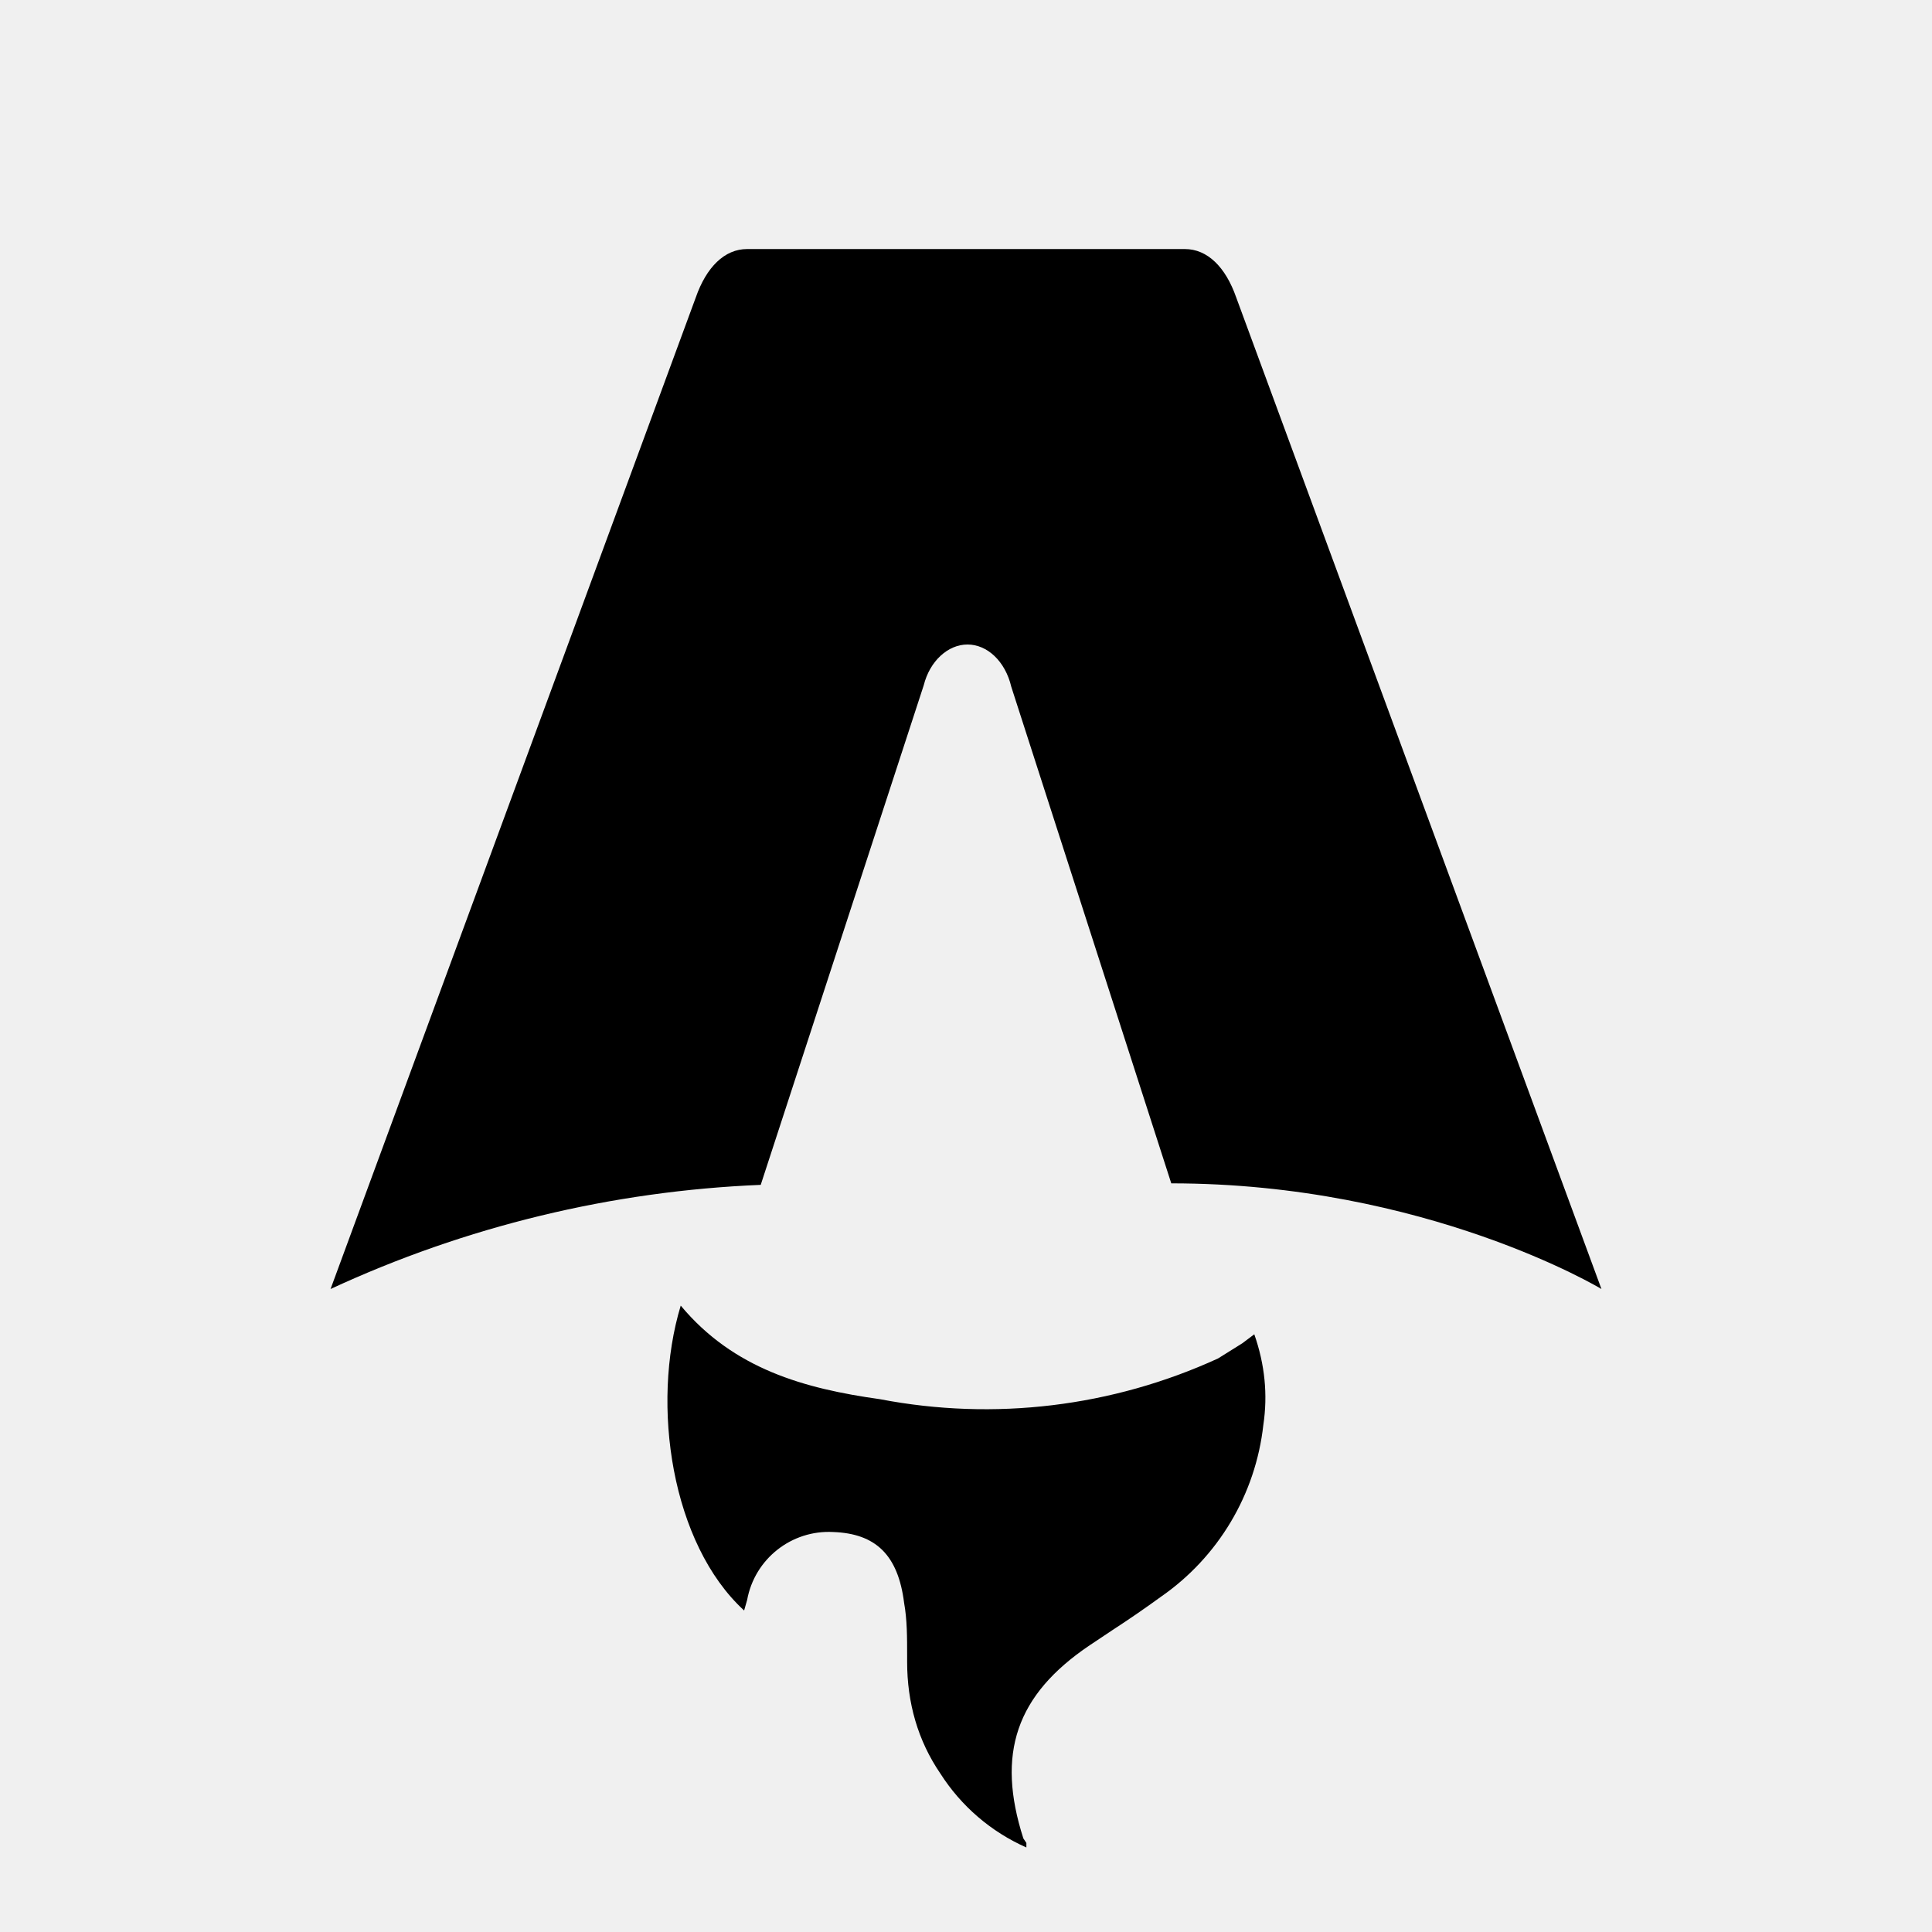
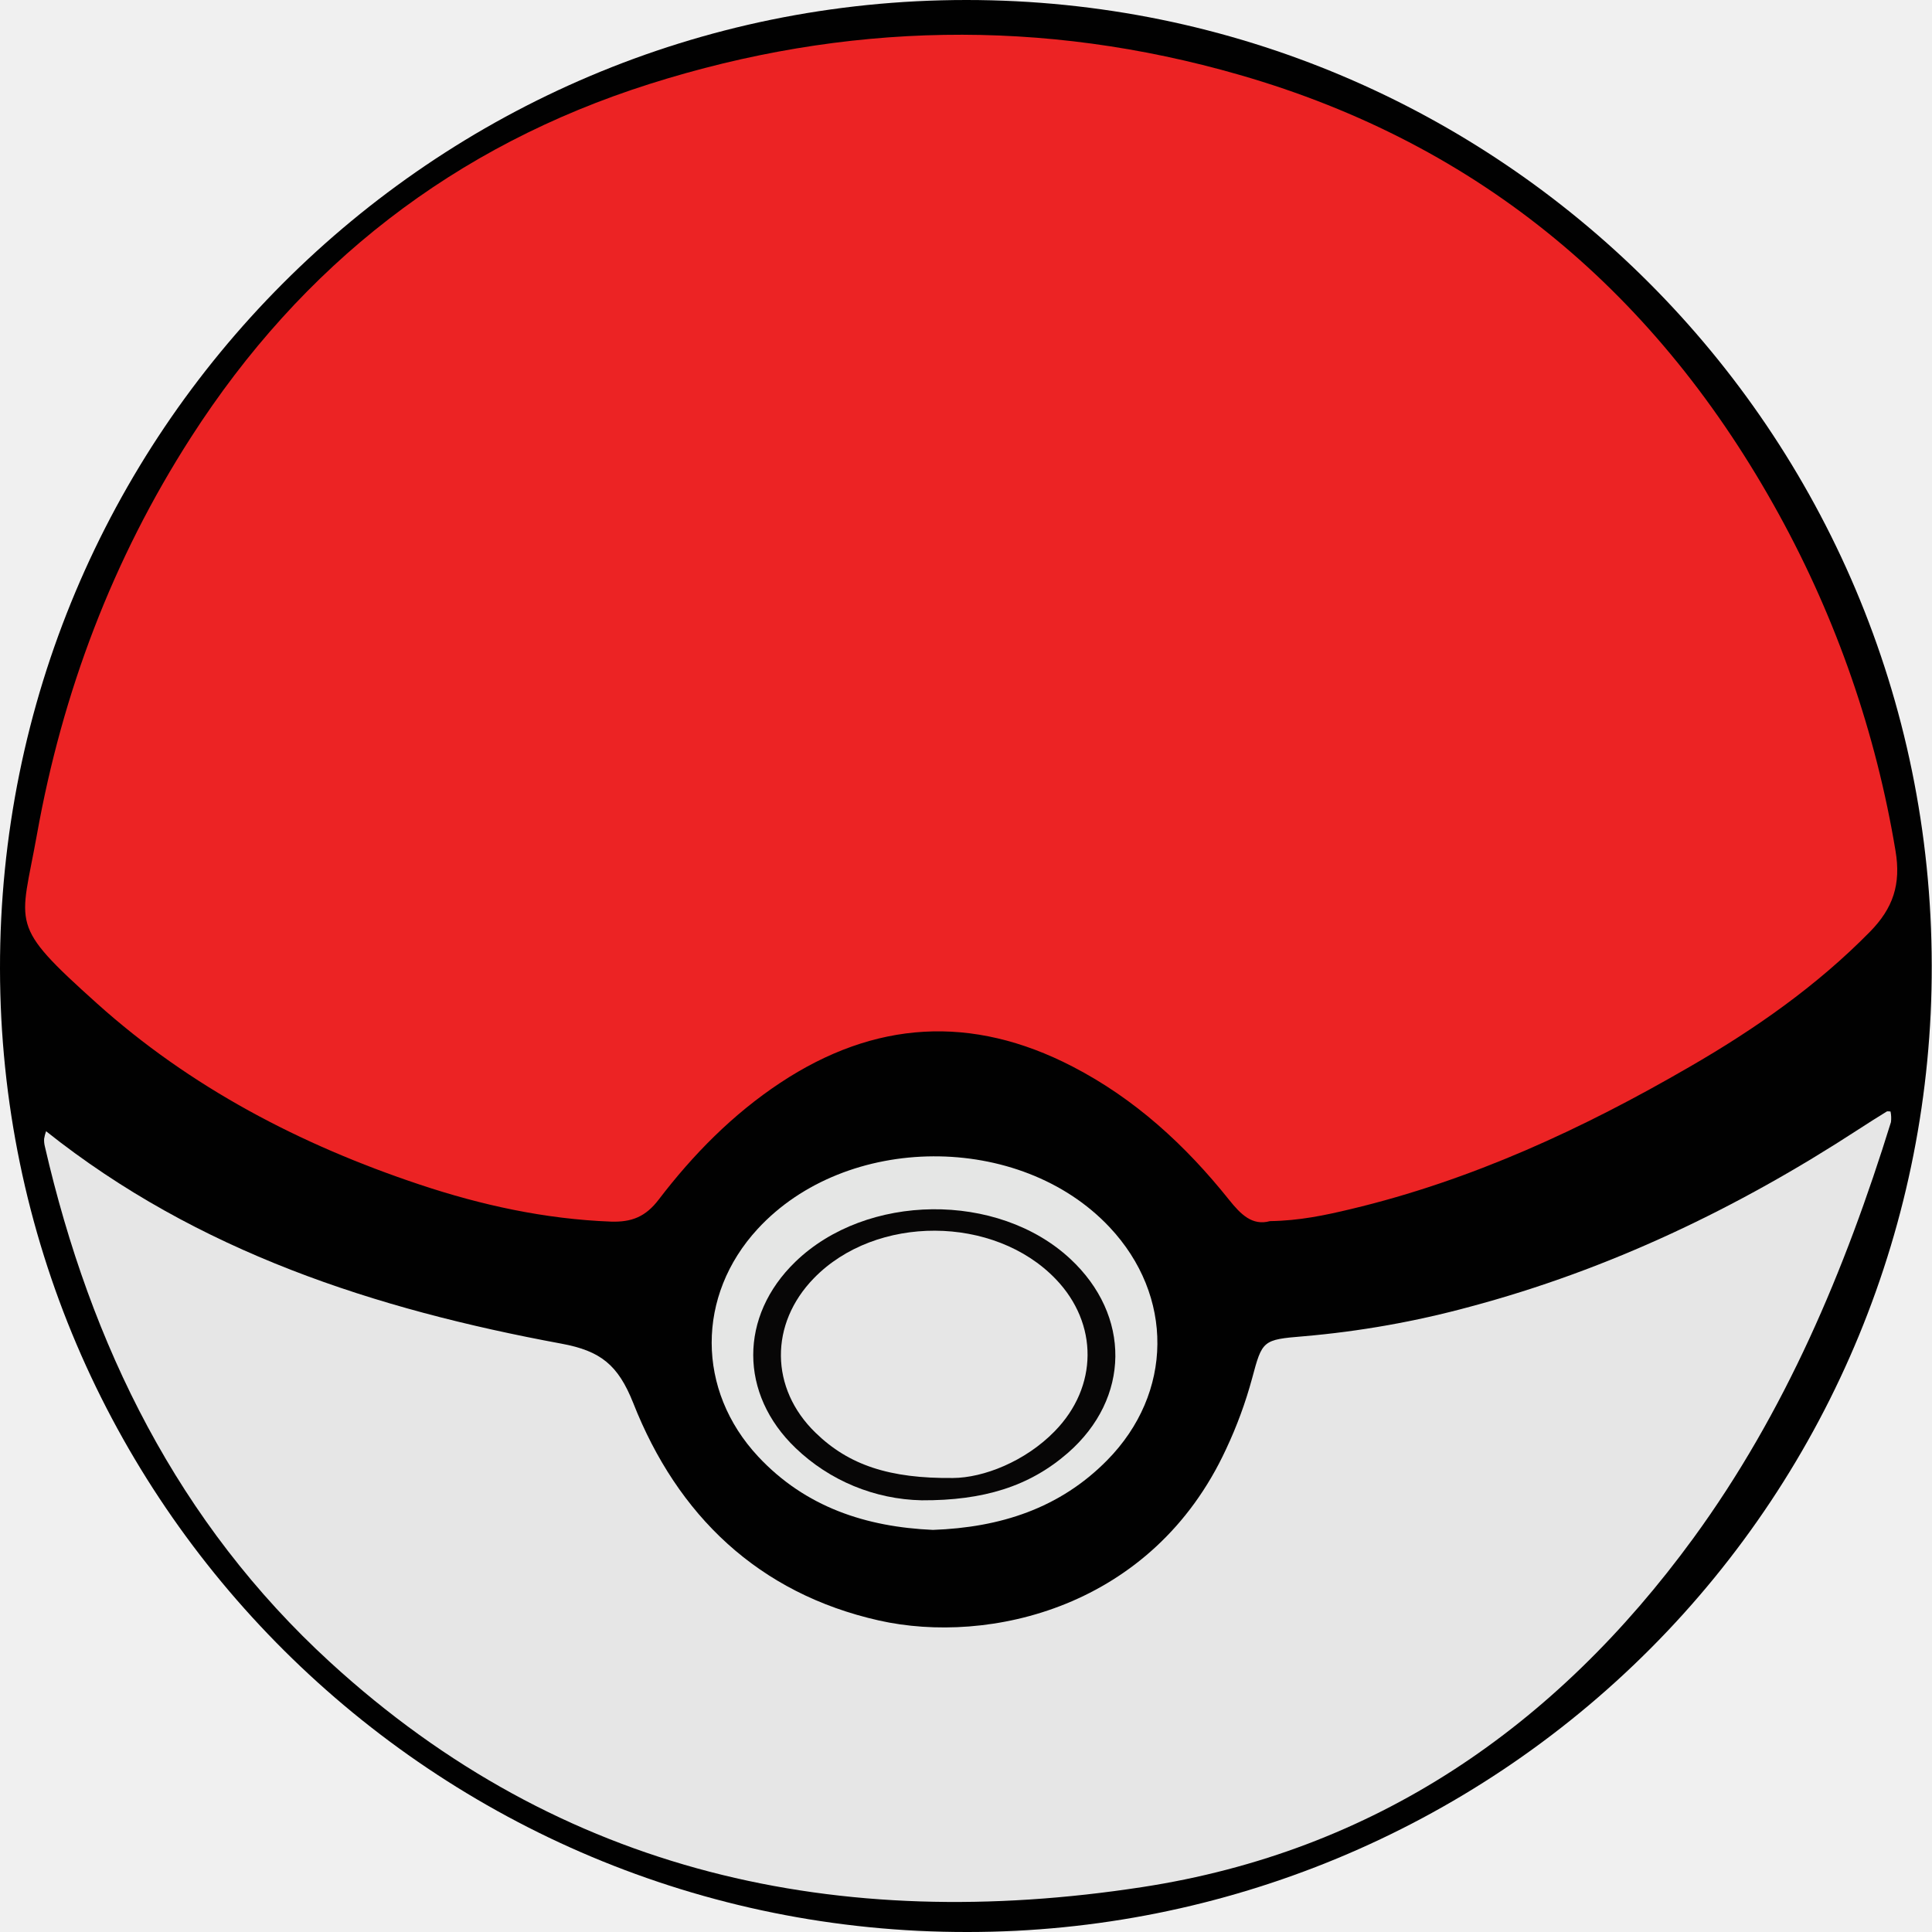
- <svg xmlns="http://www.w3.org/2000/svg" fill="none" viewBox="0 0 128 128">
-   <path d="M50.4 78.5a75.1 75.1 0 0 0-28.5 6.9l24.2-65.7c.7-2 1.9-3.2 3.4-3.2h29c1.5 0 2.7 1.2 3.4 3.2l24.2 65.7s-11.6-7-28.5-7L67 45.5c-.4-1.7-1.6-2.8-2.9-2.8-1.3 0-2.5 1.1-2.9 2.7L50.4 78.5Zm-1.1 28.2Zm-4.2-20.2c-2 6.6-.6 15.8 4.2 20.2a17.5 17.5 0 0 1 .2-.7 5.5 5.5 0 0 1 5.7-4.5c2.8.1 4.3 1.5 4.7 4.7.2 1.1.2 2.3.2 3.5v.4c0 2.7.7 5.2 2.2 7.4a13 13 0 0 0 5.7 4.9v-.3l-.2-.3c-1.8-5.6-.5-9.5 4.4-12.8l1.5-1a73 73 0 0 0 3.2-2.2 16 16 0 0 0 6.8-11.4c.3-2 .1-4-.6-6l-.8.6-1.6 1a37 37 0 0 1-22.4 2.7c-5-.7-9.7-2-13.2-6.2Z" />
-   <style>
-         path { fill: #000; }
-         @media (prefers-color-scheme: dark) {
-             path { fill: #FFF; }
-         }
-     </style>
+ <svg xmlns="http://www.w3.org/2000/svg" viewBox="0 0 512.45 512.52">
+   <defs>
+     <style>.cls-1{fill:#010101;}.cls-2{fill:#ec2324;}.cls-3{fill:#e6e6e6;}.cls-4{fill:#e5e6e5;}.cls-5{fill:#070606;}</style>
+   </defs>
+   <g id="Layer_2" data-name="Layer 2">
+     <g id="Layer_1-2" data-name="Layer 1">
+       <path class="cls-1" d="M512.45,256.13A255.73,255.73,0,0,1,256.77,512.52C115.21,512.77.18,398.33,0,257-.18,115.08,114.57,0,256.36,0,397.79,0,512.28,114.49,512.45,256.13Z" />
+       <path class="cls-2" d="M336.9,323.94c-4.69,1.29-7.73-1.75-10.88-5.69-11.54-14.44-24.95-26.77-41.54-35.34C257.79,269.12,232,270.7,207,287.24c-12.65,8.37-23.15,19.06-32.27,31-3.48,4.56-7.17,6-12.63,5.83-17.45-.66-34.29-4.33-50.77-9.83-31.62-10.54-60.81-25.77-85.64-48.08C2.05,244.94,5.42,245.91,9.79,221.43,16.53,183.69,29.88,148.34,50.67,116c29.39-45.75,69.87-77.32,121.7-93.74s104.14-17.47,156.44-2.4C393,38.33,440,78.32,471.94,136.5a280.52,280.52,0,0,1,30.9,89.2c1.5,8.9-.65,15.24-6.78,21.48C481.91,261.58,465.55,273,448.23,283c-28.33,16.43-57.86,30.12-89.9,37.75C351.54,322.38,344.69,323.83,336.9,323.94Z" />
+       <path class="cls-3" d="M12.22,300.09c40.2,32,87.34,47.22,136.74,56.36,10.39,1.92,15,5.65,19,15.68,11.75,29.89,33.26,50.58,65.23,57.76,29,6.49,72.52-3.19,92.08-45.5a114.21,114.21,0,0,0,6.88-18.71c2.7-10.1,2.78-10.3,13.64-11.19a249.48,249.48,0,0,0,44.16-7.84c37-9.87,71-26.17,103-47,2.5-1.63,5-3.21,7.57-4.79.21-.12.56,0,1,0a8.69,8.69,0,0,1,.11,2.82c-12.19,39.31-28,76.92-52.44,110.4-36.56,50.07-84.48,83.06-146.21,92.53-80.35,12.34-154-3.39-215.4-59.65-40.31-36.92-63.52-84-75.68-136.84a7,7,0,0,1-.2-2A11.68,11.68,0,0,1,12.22,300.09Z" />
+       <path class="cls-4" d="M247.49,405.85c-17.7-.78-33.78-6-46.34-19.43C184.7,368.81,184.7,343.68,201,326c23.48-25.47,69.58-25.7,93.33-.47,17.13,18.21,16.95,44-.62,61.84C281.1,400.18,265.28,405.21,247.49,405.85Z" />
+       <path class="cls-5" d="M244.5,398a49.82,49.82,0,0,1-33.42-13.84c-15-14.34-15-35-.09-49.43,18.86-18.26,53.72-18.64,72.92-.79,16.14,15,16,37-.65,51.51C273.05,394.34,260.87,398.08,244.5,398Z" />
+       <path class="cls-3" d="M252.78,392.08c-16.77.17-27.6-3.4-36.43-12-12.13-11.75-12.23-28.89-.44-41,16.43-16.9,47.83-16.78,64.16.24,11.35,11.82,11.24,28.56-.25,40.33C272,387.69,260.88,392.05,252.78,392.08Z" />
+     </g>
+   </g>
</svg>
